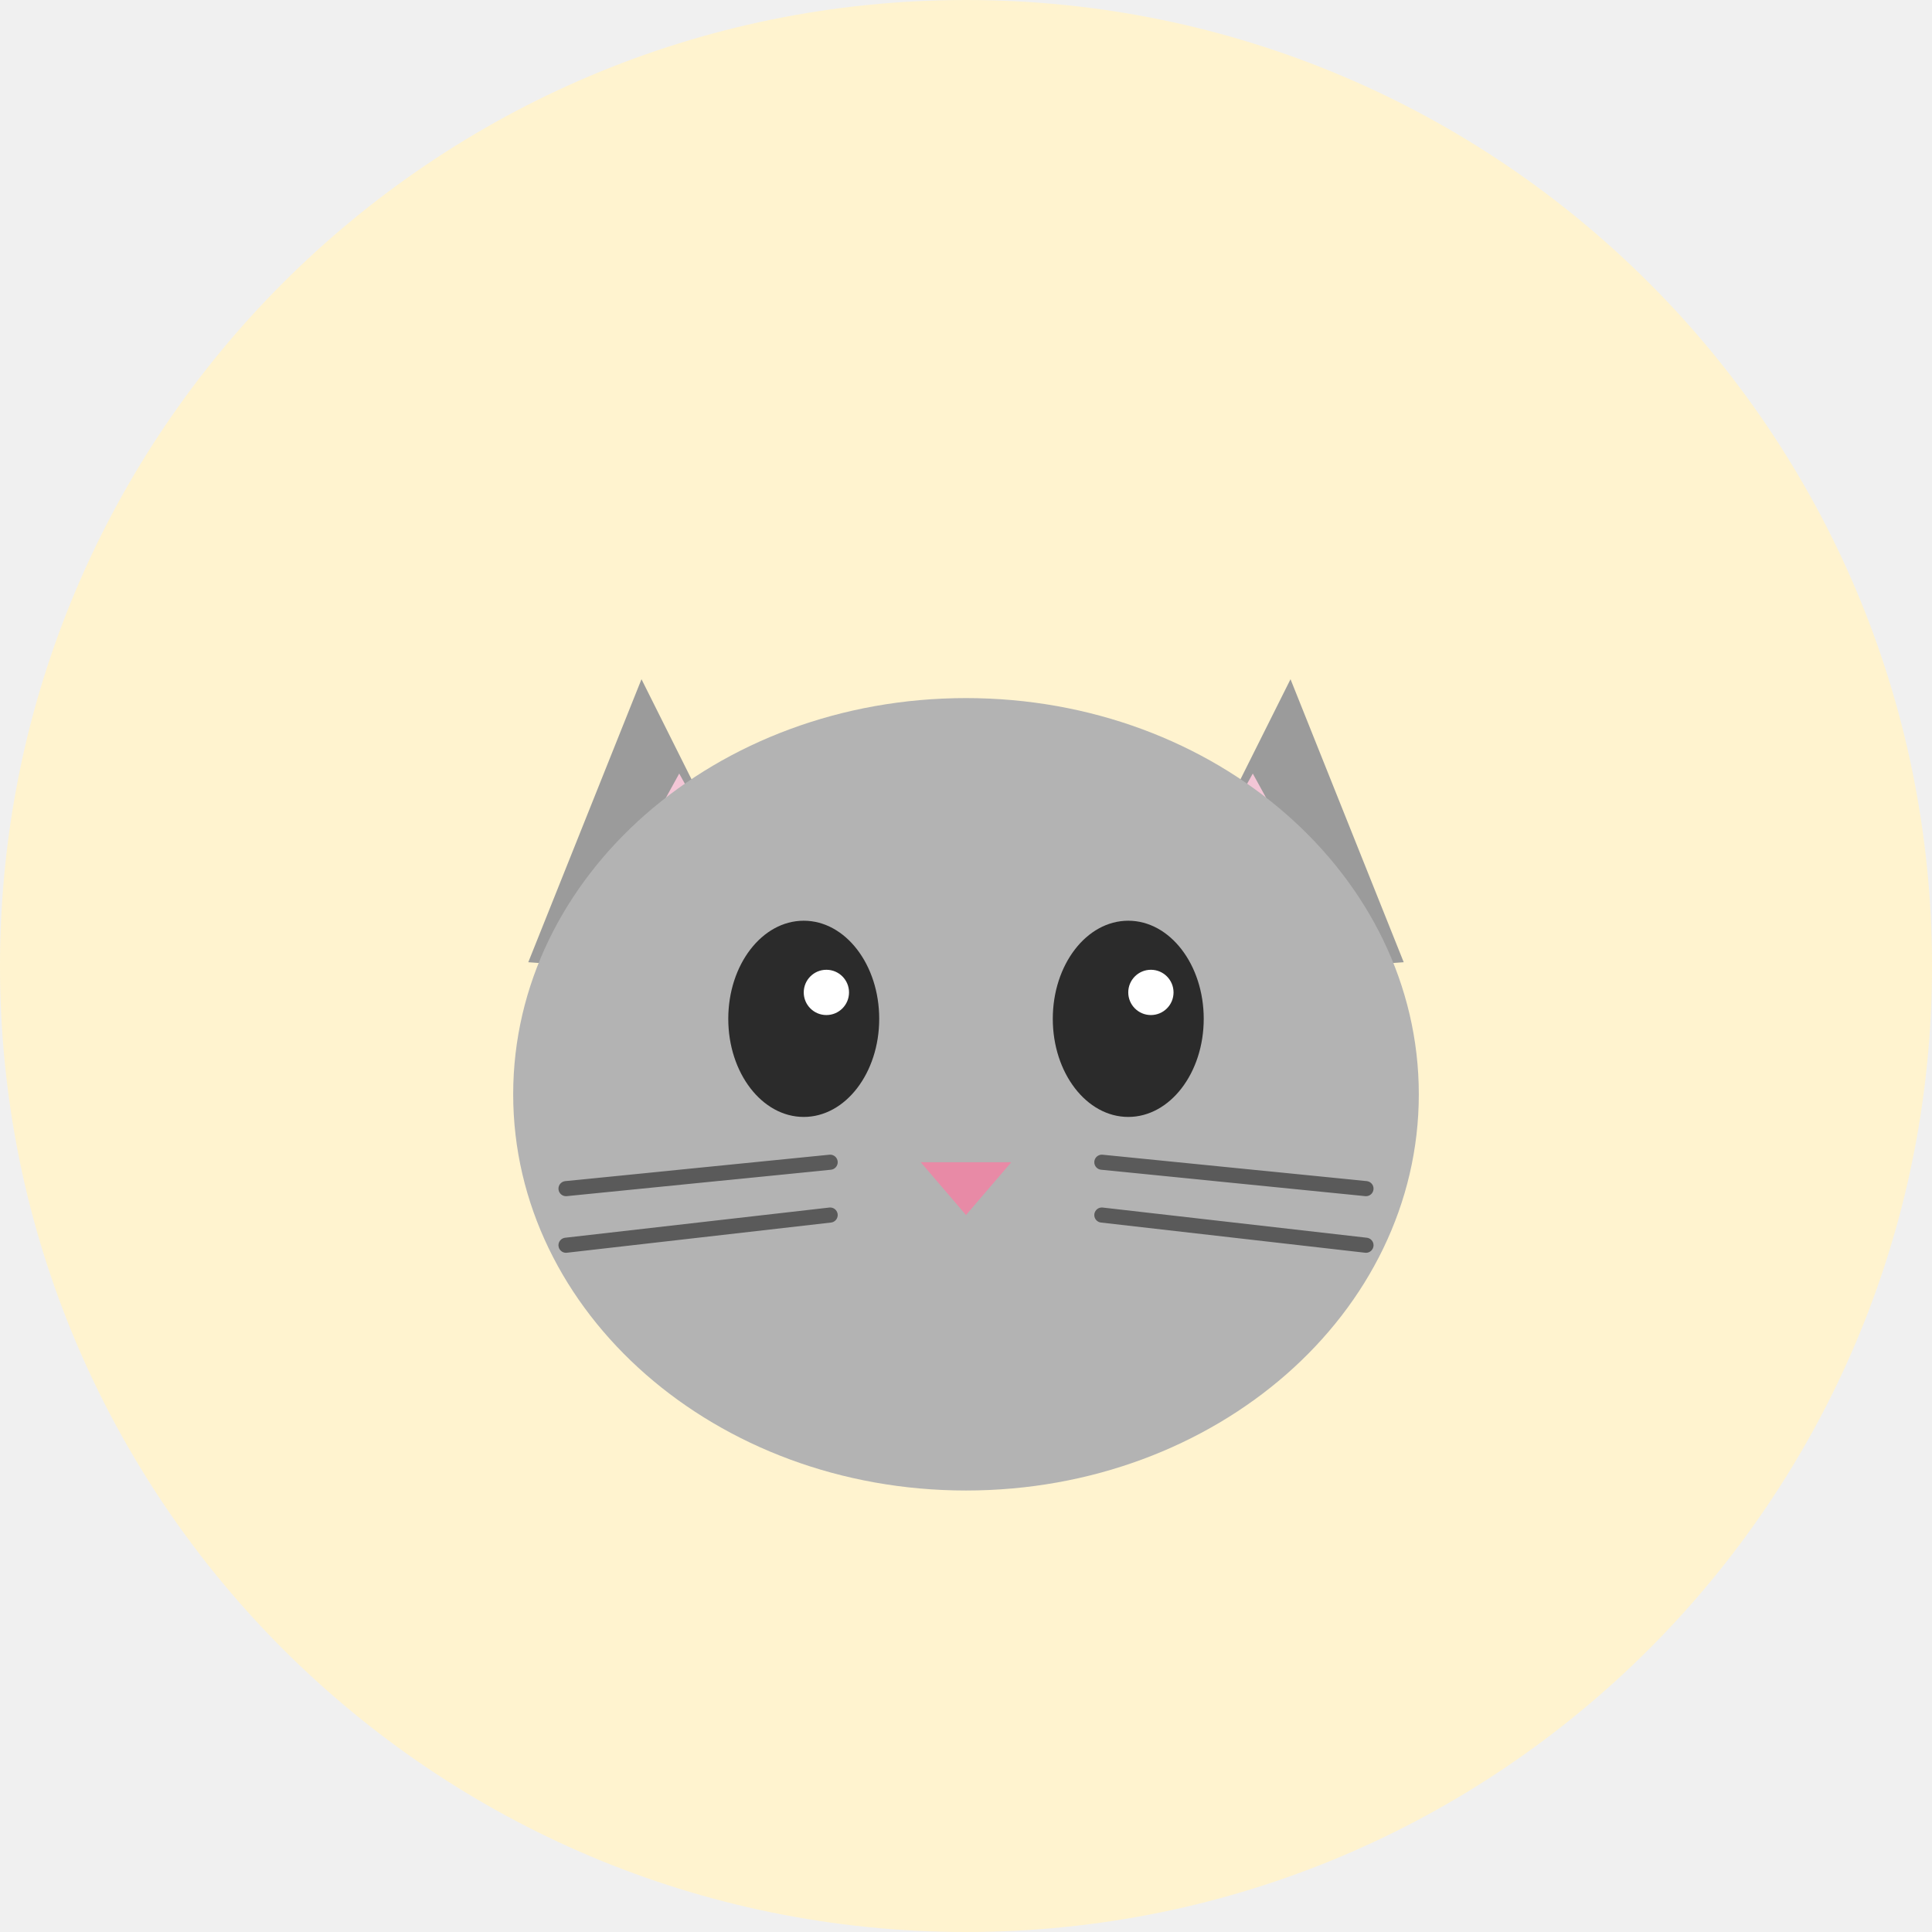
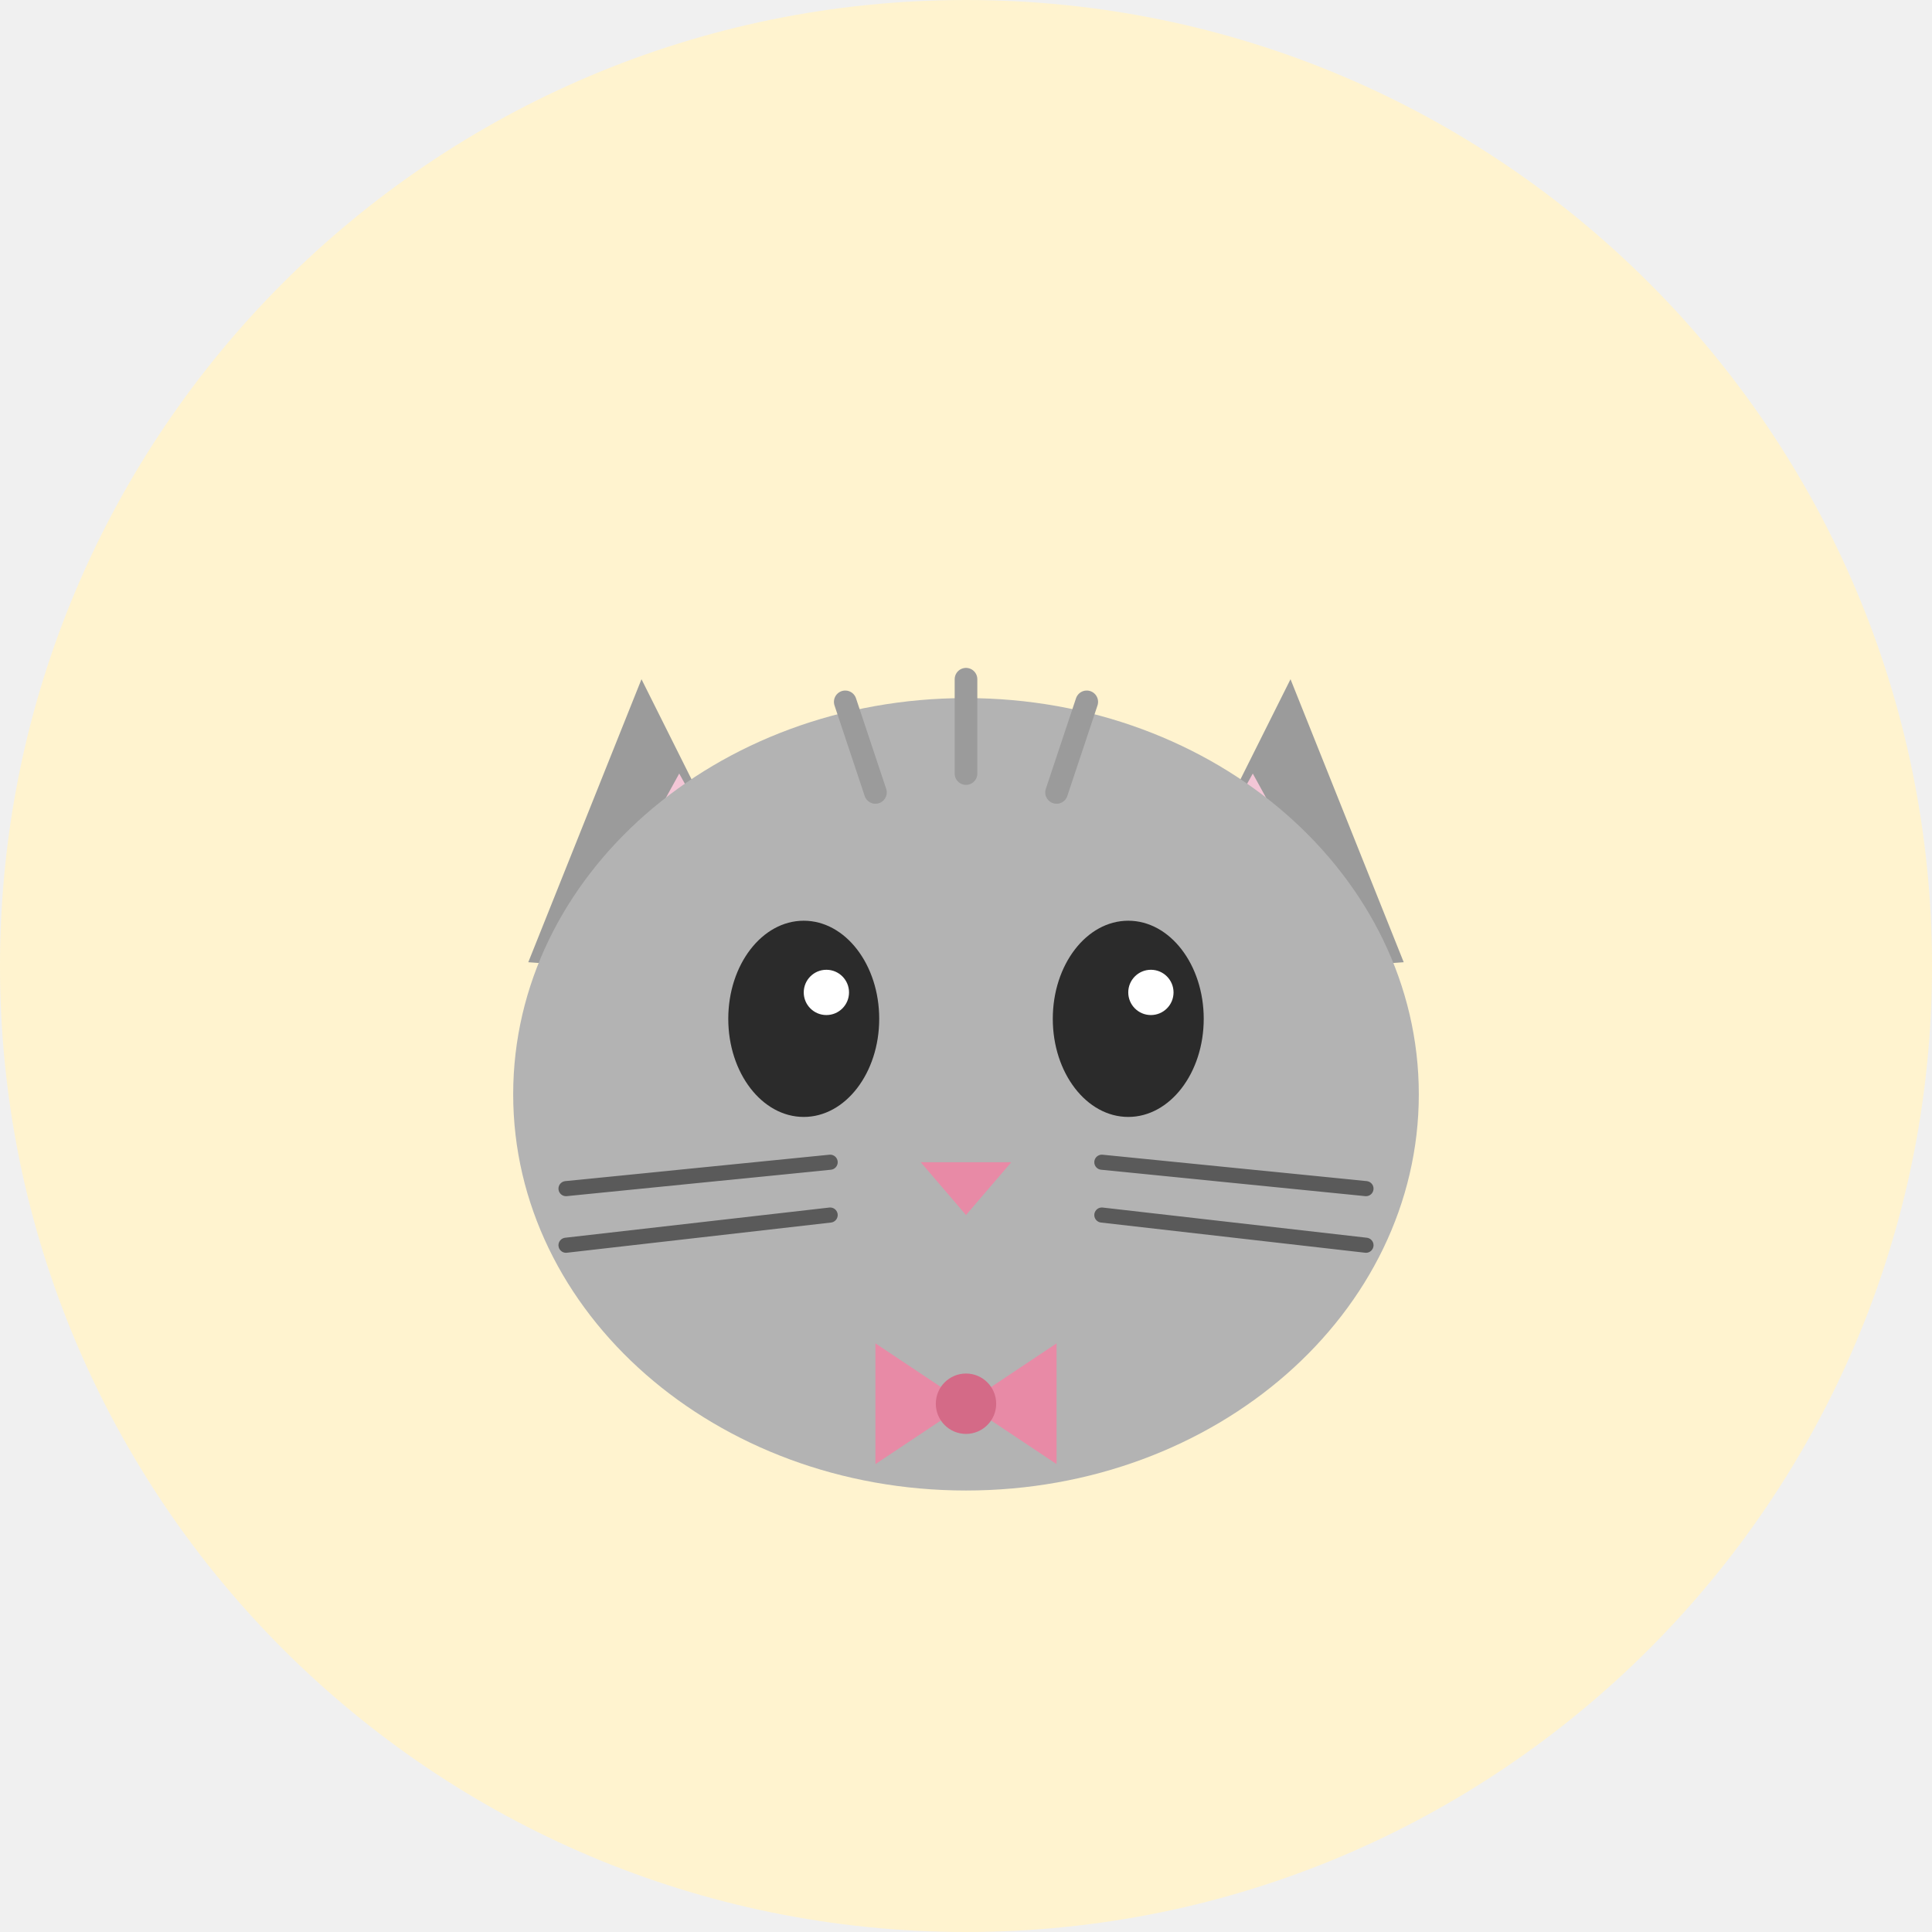
<svg xmlns="http://www.w3.org/2000/svg" width="512" height="512" viewBox="0 0 512 512">
  <circle cx="256" cy="256" r="256" fill="#FFF3CF" />
  <polygon points="170,180 210,260 140,255" fill="#9B9B9B" />
  <polygon points="342,180 302,260 372,255" fill="#9B9B9B" />
  <polygon points="180,205 205,250 158,245" fill="#F3C6D6" />
  <polygon points="332,205 307,250 354,245" fill="#F3C6D6" />
  <ellipse cx="256" cy="290" rx="120" ry="105" fill="#B3B3B3" />
+   <path d="M 232 210 L 224 186" stroke="#9B9B9B" stroke-width="6" stroke-linecap="round" />
+   <path d="M 256 205 L 256 180" stroke="#9B9B9B" stroke-width="6" stroke-linecap="round" />
+   <path d="M 280 210 L 288 186" stroke="#9B9B9B" stroke-width="6" stroke-linecap="round" />
  <ellipse cx="213" cy="270" rx="20" ry="26" fill="#2B2B2B" />
  <ellipse cx="299" cy="270" rx="20" ry="26" fill="#2B2B2B" />
  <circle cx="219" cy="263" r="6" fill="#FFFFFF" />
  <circle cx="305" cy="263" r="6" fill="#FFFFFF" />
  <polygon points="244,308 268,308 256,322" fill="#E88AA6" />
  <line x1="150" y1="315" x2="220" y2="308" stroke="#5A5A5A" stroke-width="4" stroke-linecap="round" />
  <line x1="150" y1="330" x2="220" y2="322" stroke="#5A5A5A" stroke-width="4" stroke-linecap="round" />
  <line x1="362" y1="315" x2="292" y2="308" stroke="#5A5A5A" stroke-width="4" stroke-linecap="round" />
  <line x1="362" y1="330" x2="292" y2="322" stroke="#5A5A5A" stroke-width="4" stroke-linecap="round" />
+   <path d="M 256 372 L 232 356 L 232 388 Z" fill="#E88AA6" />
+   <path d="M 256 372 L 280 356 L 280 388 Z" fill="#E88AA6" />
+   <circle cx="256" cy="372" r="8" fill="#D46A87" />
</svg>
